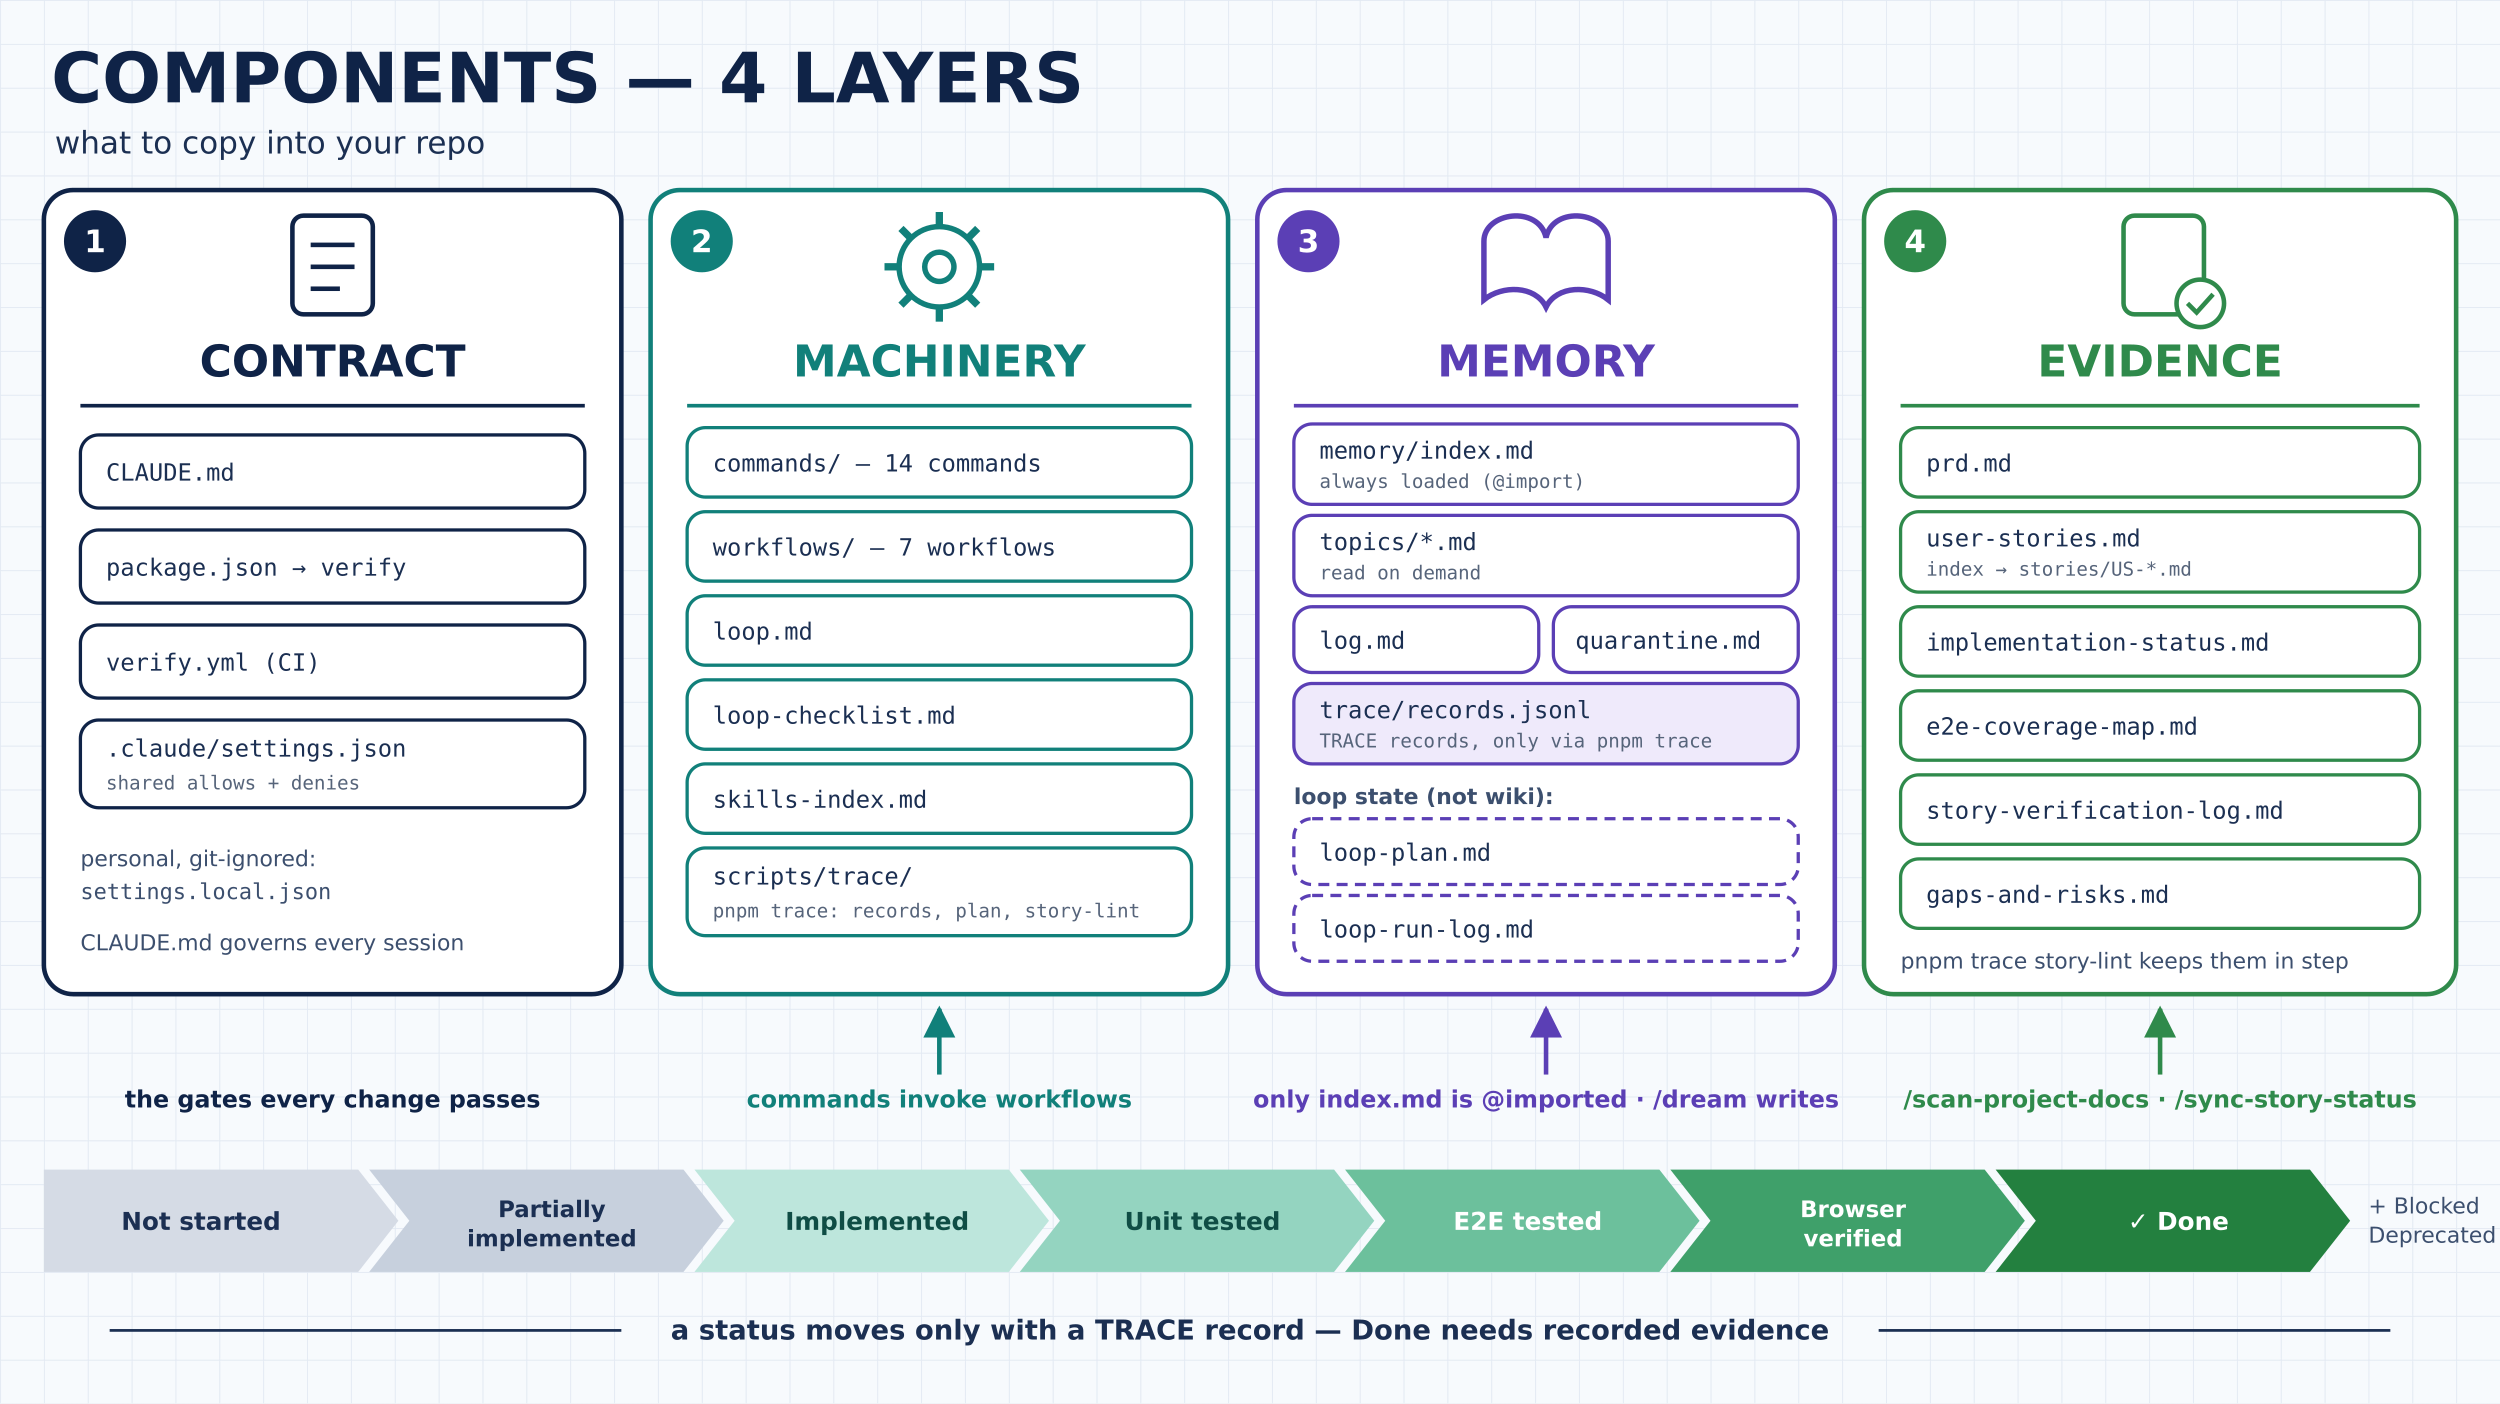
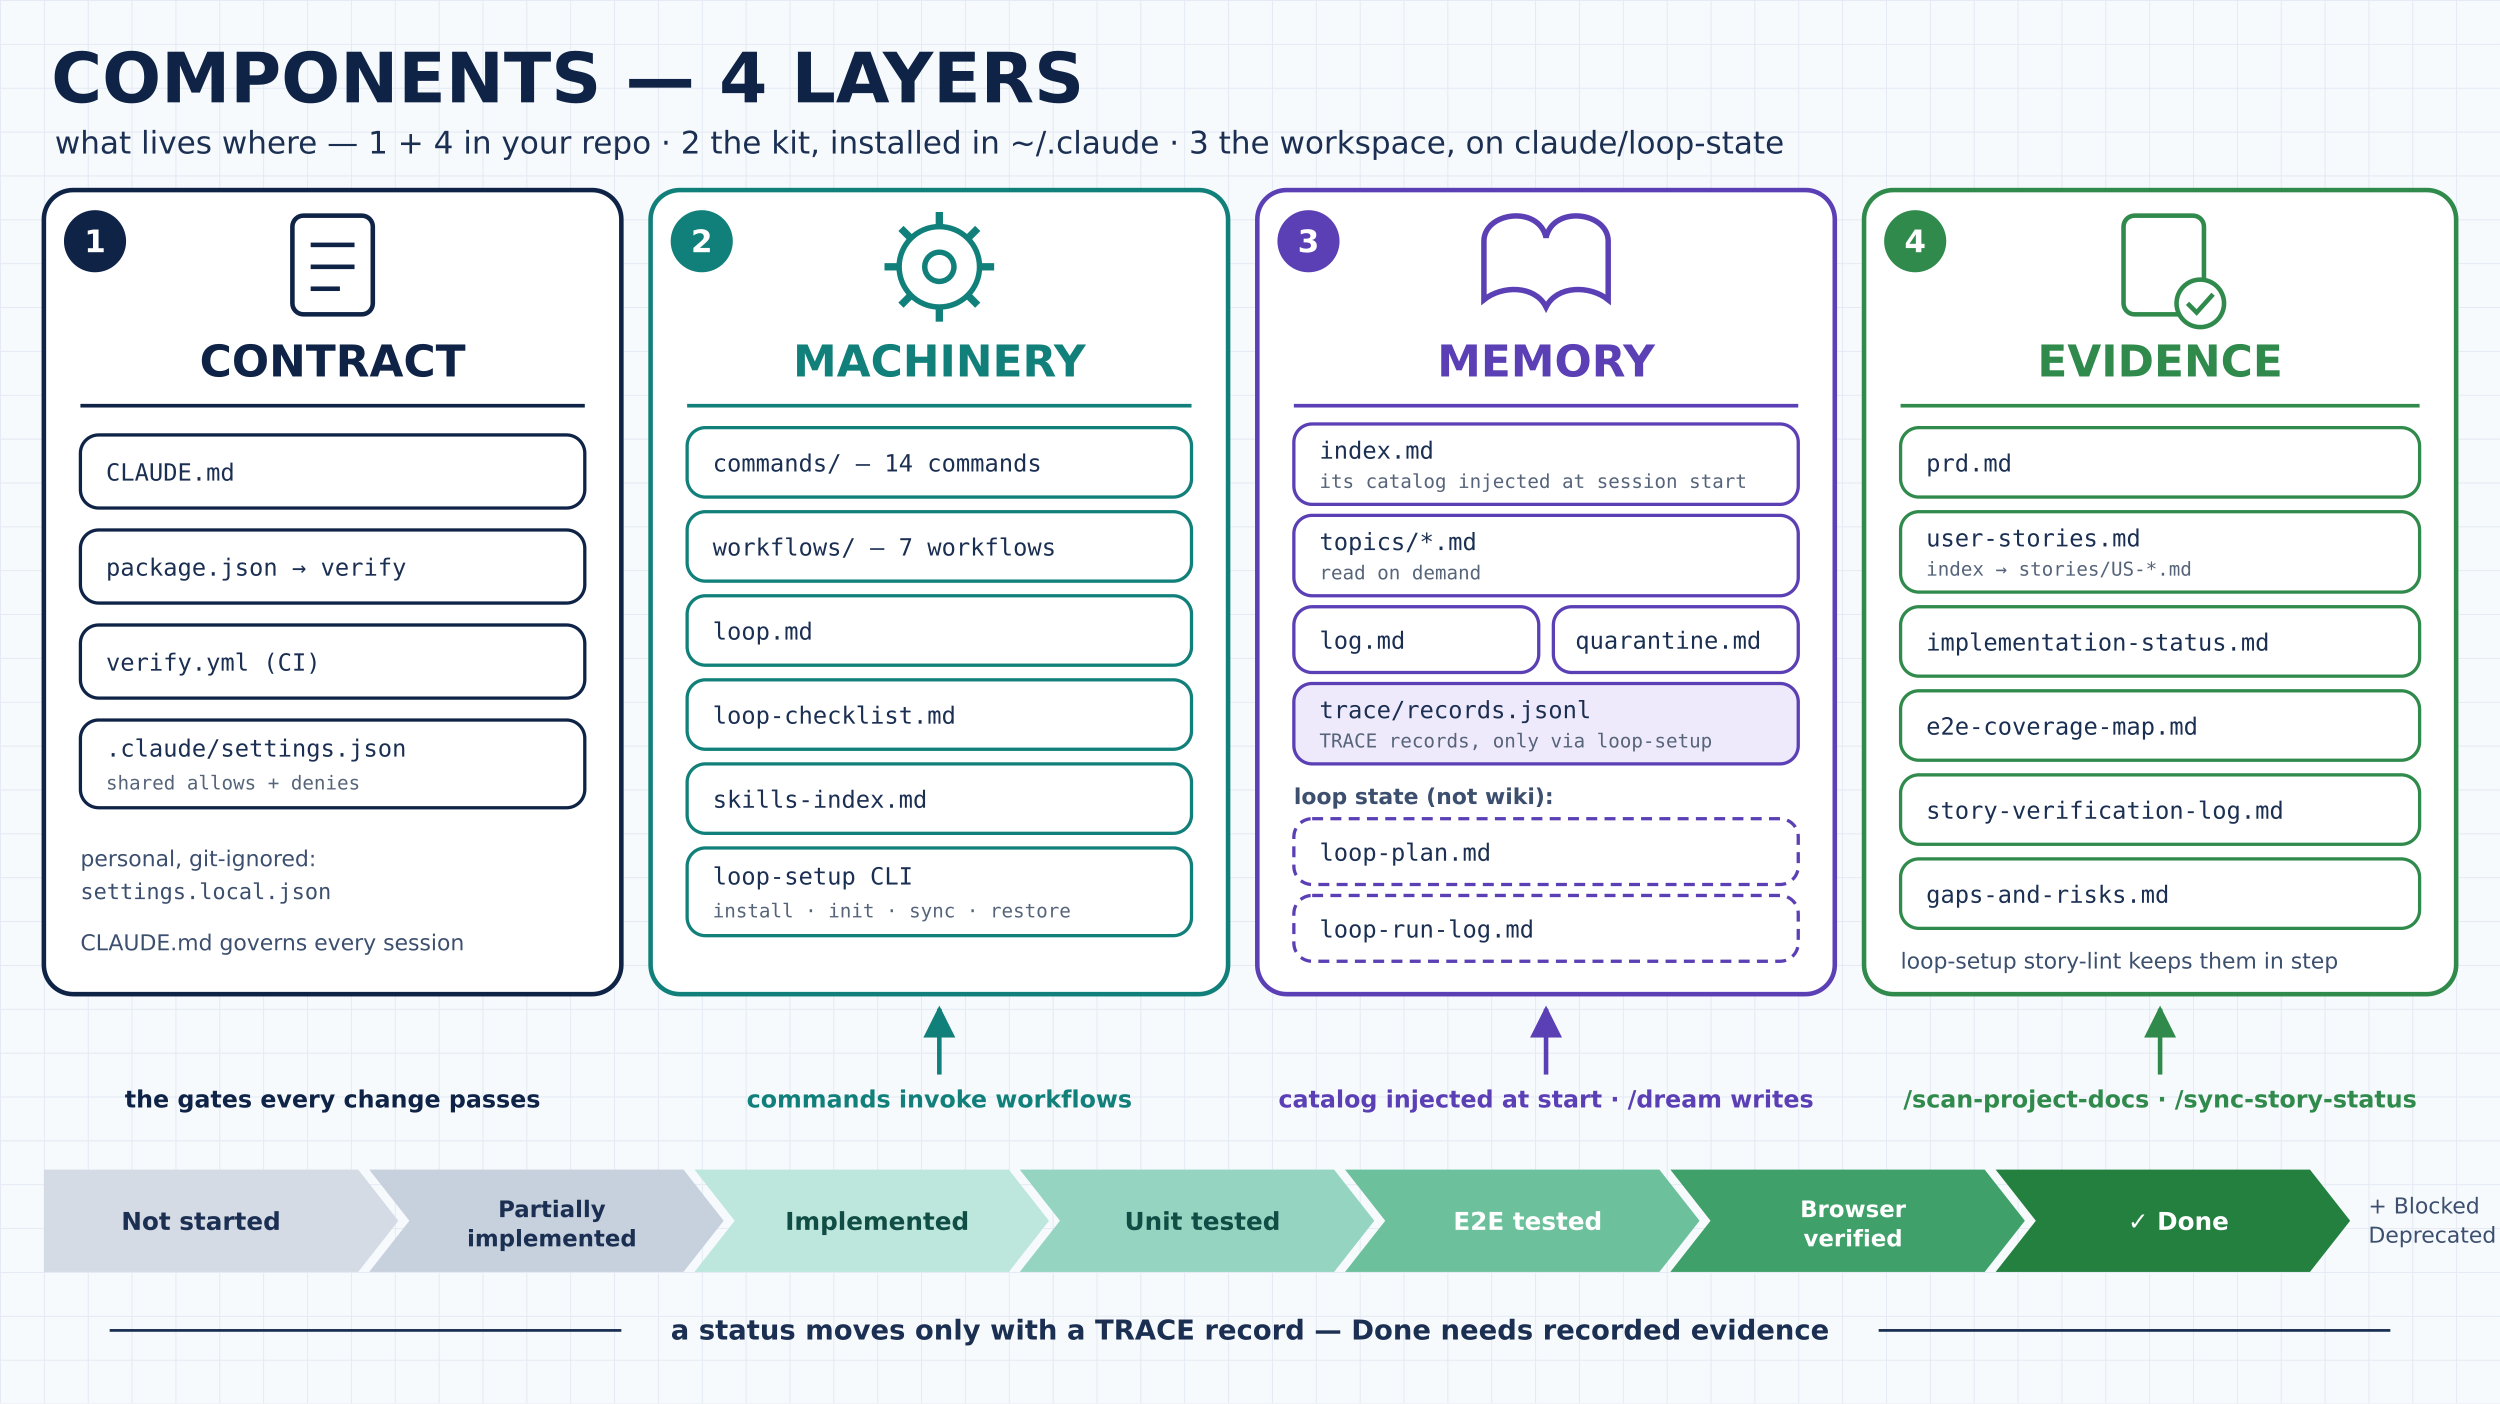
<svg xmlns="http://www.w3.org/2000/svg" viewBox="0 0 1368 768" width="1368" height="768" font-family="DejaVu Sans, Arial, Helvetica, sans-serif">
  <defs>
    <pattern id="grid" width="24" height="24" patternUnits="userSpaceOnUse">
      <path d="M24 0H0V24" fill="none" stroke="#e3eaf3" stroke-width="1" />
    </pattern>
    <marker id="at" viewBox="0 0 10 10" refX="9" refY="5" markerWidth="7" markerHeight="7" orient="auto-start-reverse">
      <path d="M0 0L10 5L0 10z" fill="#11807a" />
    </marker>
    <marker id="ap" viewBox="0 0 10 10" refX="9" refY="5" markerWidth="7" markerHeight="7" orient="auto-start-reverse">
      <path d="M0 0L10 5L0 10z" fill="#5b3fb5" />
    </marker>
    <marker id="ag" viewBox="0 0 10 10" refX="9" refY="5" markerWidth="7" markerHeight="7" orient="auto-start-reverse">
      <path d="M0 0L10 5L0 10z" fill="#2f8a4b" />
    </marker>
    <style>
      .t{fill:#0f2347;font-weight:800}
      .s{fill:#3c4f6e;font-size:12px}
      .m{font-family:"DejaVu Sans Mono",Menlo,Consolas,monospace}
      .it{font-size:13px;fill:#1b2f52}
      .sub{font-size:10.5px;fill:#56647a}
    </style>
  </defs>
  <rect width="1368" height="768" fill="#f7fafd" />
  <rect width="1368" height="768" fill="url(#grid)" />
  <text x="28" y="56" class="t" font-size="38">COMPONENTS — 4 LAYERS</text>
-   <text x="30" y="84" fill="#1b2f52" font-size="17">what to copy into your repo</text>
+   <text x="30" y="84" fill="#1b2f52" font-size="17">what lives where — 1 + 4 in your repo · 2 the kit, installed in ~/.claude · 3 the workspace, on claude/loop-state</text>
  <g>
    <rect x="24" y="104" width="316" height="440" rx="16" fill="#fff" stroke="#0f2347" stroke-width="2.5" />
    <circle cx="52" cy="132" r="17" fill="#0f2347" />
    <text x="52" y="138" text-anchor="middle" fill="#fff" font-weight="800" font-size="17">1</text>
    <rect x="160" y="118" width="44" height="54" rx="6" fill="none" stroke="#0f2347" stroke-width="2.5" />
    <path d="M170 134H194M170 146H194M170 158H186" stroke="#0f2347" stroke-width="2.5" />
    <text x="182" y="206" text-anchor="middle" fill="#0f2347" font-weight="800" font-size="24">CONTRACT</text>
    <line x1="44" y1="222" x2="320" y2="222" stroke="#0f2347" stroke-width="2" />
    <g class="m">
      <rect x="44" y="238" width="276" height="40" rx="10" fill="#fff" stroke="#0f2347" stroke-width="1.8" />
      <text x="58" y="263" class="it">CLAUDE.md</text>
      <rect x="44" y="290" width="276" height="40" rx="10" fill="#fff" stroke="#0f2347" stroke-width="1.8" />
      <text x="58" y="315" class="it">package.json → verify</text>
      <rect x="44" y="342" width="276" height="40" rx="10" fill="#fff" stroke="#0f2347" stroke-width="1.8" />
      <text x="58" y="367" class="it">verify.yml (CI)</text>
      <rect x="44" y="394" width="276" height="48" rx="10" fill="#fff" stroke="#0f2347" stroke-width="1.8" />
      <text x="58" y="414" class="it">.claude/settings.json</text>
      <text x="58" y="432" class="sub">shared allows + denies</text>
    </g>
    <text x="44" y="474" class="s">personal, git-ignored:</text>
    <text x="44" y="492" class="s m">settings.local.json</text>
    <text x="44" y="520" class="s">CLAUDE.md governs every session</text>
  </g>
  <g>
    <rect x="356" y="104" width="316" height="440" rx="16" fill="#fff" stroke="#11807a" stroke-width="2.5" />
    <circle cx="384" cy="132" r="17" fill="#11807a" />
    <text x="384" y="138" text-anchor="middle" fill="#fff" font-weight="800" font-size="17">2</text>
    <circle cx="514" cy="146" r="22" fill="none" stroke="#11807a" stroke-width="3" />
    <circle cx="514" cy="146" r="8" fill="none" stroke="#11807a" stroke-width="3" />
    <path d="M514 116V124M514 168V176M484 146H492M536 146H544M493 125L499 131M529 161L535 167M493 167L499 161M529 131L535 125" stroke="#11807a" stroke-width="4" />
    <text x="514" y="206" text-anchor="middle" fill="#11807a" font-weight="800" font-size="24">MACHINERY</text>
    <line x1="376" y1="222" x2="652" y2="222" stroke="#11807a" stroke-width="2" />
    <g class="m">
      <rect x="376" y="234" width="276" height="38" rx="10" fill="#fff" stroke="#11807a" stroke-width="1.8" />
      <text x="390" y="258" class="it">commands/ — 14 commands</text>
      <rect x="376" y="280" width="276" height="38" rx="10" fill="#fff" stroke="#11807a" stroke-width="1.8" />
      <text x="390" y="304" class="it">workflows/ — 7 workflows</text>
      <rect x="376" y="326" width="276" height="38" rx="10" fill="#fff" stroke="#11807a" stroke-width="1.8" />
      <text x="390" y="350" class="it">loop.md</text>
      <rect x="376" y="372" width="276" height="38" rx="10" fill="#fff" stroke="#11807a" stroke-width="1.8" />
      <text x="390" y="396" class="it">loop-checklist.md</text>
      <rect x="376" y="418" width="276" height="38" rx="10" fill="#fff" stroke="#11807a" stroke-width="1.8" />
      <text x="390" y="442" class="it">skills-index.md</text>
      <rect x="376" y="464" width="276" height="48" rx="10" fill="#fff" stroke="#11807a" stroke-width="1.8" />
-       <text x="390" y="484" class="it">scripts/trace/</text>
-       <text x="390" y="502" class="sub">pnpm trace: records, plan, story-lint</text>
+       <text x="390" y="484" class="it">loop-setup CLI</text>
+       <text x="390" y="502" class="sub">install · init · sync · restore</text>
    </g>
  </g>
  <g>
    <rect x="688" y="104" width="316" height="440" rx="16" fill="#fff" stroke="#5b3fb5" stroke-width="2.5" />
    <circle cx="716" cy="132" r="17" fill="#5b3fb5" />
    <text x="716" y="138" text-anchor="middle" fill="#fff" font-weight="800" font-size="17">3</text>
    <path d="M812 132C812 116 842 112 846 130C850 112 880 116 880 132V164C870 156 852 156 846 168C840 156 822 156 812 164Z" fill="none" stroke="#5b3fb5" stroke-width="3" />
    <text x="846" y="206" text-anchor="middle" fill="#5b3fb5" font-weight="800" font-size="24">MEMORY</text>
    <line x1="708" y1="222" x2="984" y2="222" stroke="#5b3fb5" stroke-width="2" />
    <g class="m">
      <rect x="708" y="232" width="276" height="44" rx="10" fill="#fff" stroke="#5b3fb5" stroke-width="1.8" />
-       <text x="722" y="251" class="it">memory/index.md</text>
-       <text x="722" y="267" class="sub">always loaded (@import)</text>
+       <text x="722" y="251" class="it">index.md</text>
+       <text x="722" y="267" class="sub">its catalog injected at session start</text>
      <rect x="708" y="282" width="276" height="44" rx="10" fill="#fff" stroke="#5b3fb5" stroke-width="1.8" />
      <text x="722" y="301" class="it">topics/*.md</text>
      <text x="722" y="317" class="sub">read on demand</text>
      <rect x="708" y="332" width="134" height="36" rx="10" fill="#fff" stroke="#5b3fb5" stroke-width="1.8" />
      <text x="722" y="355" class="it">log.md</text>
      <rect x="850" y="332" width="134" height="36" rx="10" fill="#fff" stroke="#5b3fb5" stroke-width="1.8" />
      <text x="862" y="355" class="it" font-size="12">quarantine.md</text>
      <rect x="708" y="374" width="276" height="44" rx="10" fill="#efeafb" stroke="#5b3fb5" stroke-width="1.8" />
      <text x="722" y="393" class="it">trace/records.jsonl</text>
-       <text x="722" y="409" class="sub">TRACE records, only via pnpm trace</text>
+       <text x="722" y="409" class="sub">TRACE records, only via loop-setup</text>
    </g>
    <text x="708" y="440" class="s" font-weight="700">loop state (not wiki):</text>
    <g class="m">
      <rect x="708" y="448" width="276" height="36" rx="10" fill="#fff" stroke="#5b3fb5" stroke-width="1.8" stroke-dasharray="6 4" />
      <text x="722" y="471" class="it">loop-plan.md</text>
      <rect x="708" y="490" width="276" height="36" rx="10" fill="#fff" stroke="#5b3fb5" stroke-width="1.8" stroke-dasharray="6 4" />
      <text x="722" y="513" class="it">loop-run-log.md</text>
    </g>
  </g>
  <g>
    <rect x="1020" y="104" width="324" height="440" rx="16" fill="#fff" stroke="#2f8a4b" stroke-width="2.5" />
    <circle cx="1048" cy="132" r="17" fill="#2f8a4b" />
    <text x="1048" y="138" text-anchor="middle" fill="#fff" font-weight="800" font-size="17">4</text>
    <rect x="1162" y="118" width="44" height="54" rx="6" fill="none" stroke="#2f8a4b" stroke-width="2.5" />
    <circle cx="1204" cy="166" r="13" fill="#fff" stroke="#2f8a4b" stroke-width="2.5" />
    <path d="M1197 166L1202 171L1211 161" fill="none" stroke="#2f8a4b" stroke-width="2.5" />
    <text x="1182" y="206" text-anchor="middle" fill="#2f8a4b" font-weight="800" font-size="24">EVIDENCE</text>
    <line x1="1040" y1="222" x2="1324" y2="222" stroke="#2f8a4b" stroke-width="2" />
    <g class="m">
      <rect x="1040" y="234" width="284" height="38" rx="10" fill="#fff" stroke="#2f8a4b" stroke-width="1.8" />
      <text x="1054" y="258" class="it">prd.md</text>
      <rect x="1040" y="280" width="284" height="44" rx="10" fill="#fff" stroke="#2f8a4b" stroke-width="1.8" />
      <text x="1054" y="299" class="it">user-stories.md</text>
      <text x="1054" y="315" class="sub">index → stories/US-*.md</text>
      <rect x="1040" y="332" width="284" height="38" rx="10" fill="#fff" stroke="#2f8a4b" stroke-width="1.8" />
      <text x="1054" y="356" class="it">implementation-status.md</text>
      <rect x="1040" y="378" width="284" height="38" rx="10" fill="#fff" stroke="#2f8a4b" stroke-width="1.8" />
      <text x="1054" y="402" class="it">e2e-coverage-map.md</text>
      <rect x="1040" y="424" width="284" height="38" rx="10" fill="#fff" stroke="#2f8a4b" stroke-width="1.8" />
      <text x="1054" y="448" class="it">story-verification-log.md</text>
      <rect x="1040" y="470" width="284" height="38" rx="10" fill="#fff" stroke="#2f8a4b" stroke-width="1.8" />
      <text x="1054" y="494" class="it">gaps-and-risks.md</text>
    </g>
-     <text x="1040" y="530" class="s">pnpm trace story-lint keeps them in step</text>
+     <text x="1040" y="530" class="s">loop-setup story-lint keeps them in step</text>
  </g>
  <g font-size="13" font-weight="700">
    <path d="M514 588V552" stroke="#11807a" stroke-width="2.5" marker-end="url(#at)" />
    <text x="514" y="606" text-anchor="middle" fill="#11807a">commands invoke workflows</text>
    <path d="M846 588V552" stroke="#5b3fb5" stroke-width="2.5" marker-end="url(#ap)" />
-     <text x="846" y="606" text-anchor="middle" fill="#5b3fb5">only index.md is @imported · /dream writes</text>
+     <text x="846" y="606" text-anchor="middle" fill="#5b3fb5">catalog injected at start · /dream writes</text>
    <path d="M1182 588V552" stroke="#2f8a4b" stroke-width="2.5" marker-end="url(#ag)" />
    <text x="1182" y="606" text-anchor="middle" fill="#2f8a4b">/scan-project-docs · /sync-story-status</text>
    <text x="182" y="606" text-anchor="middle" fill="#0f2347">the gates every change passes</text>
  </g>
  <g font-size="13.5" font-weight="700">
    <path d="M24 640H196L218 668L196 696H24Z" fill="#d5dbe5" />
    <text x="110" y="673" text-anchor="middle" fill="#1b2f52">Not started</text>
    <path d="M202 640H374L396 668L374 696H202L224 668Z" fill="#c7d0dd" />
    <text x="302" y="666" text-anchor="middle" fill="#1b2f52" font-size="12.5">Partially</text>
    <text x="302" y="682" text-anchor="middle" fill="#1b2f52" font-size="12.5">implemented</text>
    <path d="M380 640H552L574 668L552 696H380L402 668Z" fill="#bde6dc" />
    <text x="480" y="673" text-anchor="middle" fill="#0f4d45">Implemented</text>
    <path d="M558 640H730L752 668L730 696H558L580 668Z" fill="#94d4c0" />
    <text x="658" y="673" text-anchor="middle" fill="#0f4d45">Unit tested</text>
    <path d="M736 640H908L930 668L908 696H736L758 668Z" fill="#6cc09c" />
    <text x="836" y="673" text-anchor="middle" fill="#fff">E2E tested</text>
    <path d="M914 640H1086L1108 668L1086 696H914L936 668Z" fill="#3fa06a" />
    <text x="1014" y="666" text-anchor="middle" fill="#fff" font-size="12.5">Browser</text>
    <text x="1014" y="682" text-anchor="middle" fill="#fff" font-size="12.5">verified</text>
    <path d="M1092 640H1264L1286 668L1264 696H1092L1114 668Z" fill="#23803f" />
    <text x="1192" y="673" text-anchor="middle" fill="#fff">✓ Done</text>
  </g>
  <text x="1296" y="664" class="s">+ Blocked</text>
  <text x="1296" y="680" class="s">Deprecated</text>
  <line x1="60" y1="728" x2="340" y2="728" stroke="#1b2f52" stroke-width="1.5" />
  <text x="684" y="733" text-anchor="middle" fill="#1b2f52" font-size="15" font-weight="700">a status moves only with a TRACE record — Done needs recorded evidence</text>
  <line x1="1028" y1="728" x2="1308" y2="728" stroke="#1b2f52" stroke-width="1.5" />
</svg>
